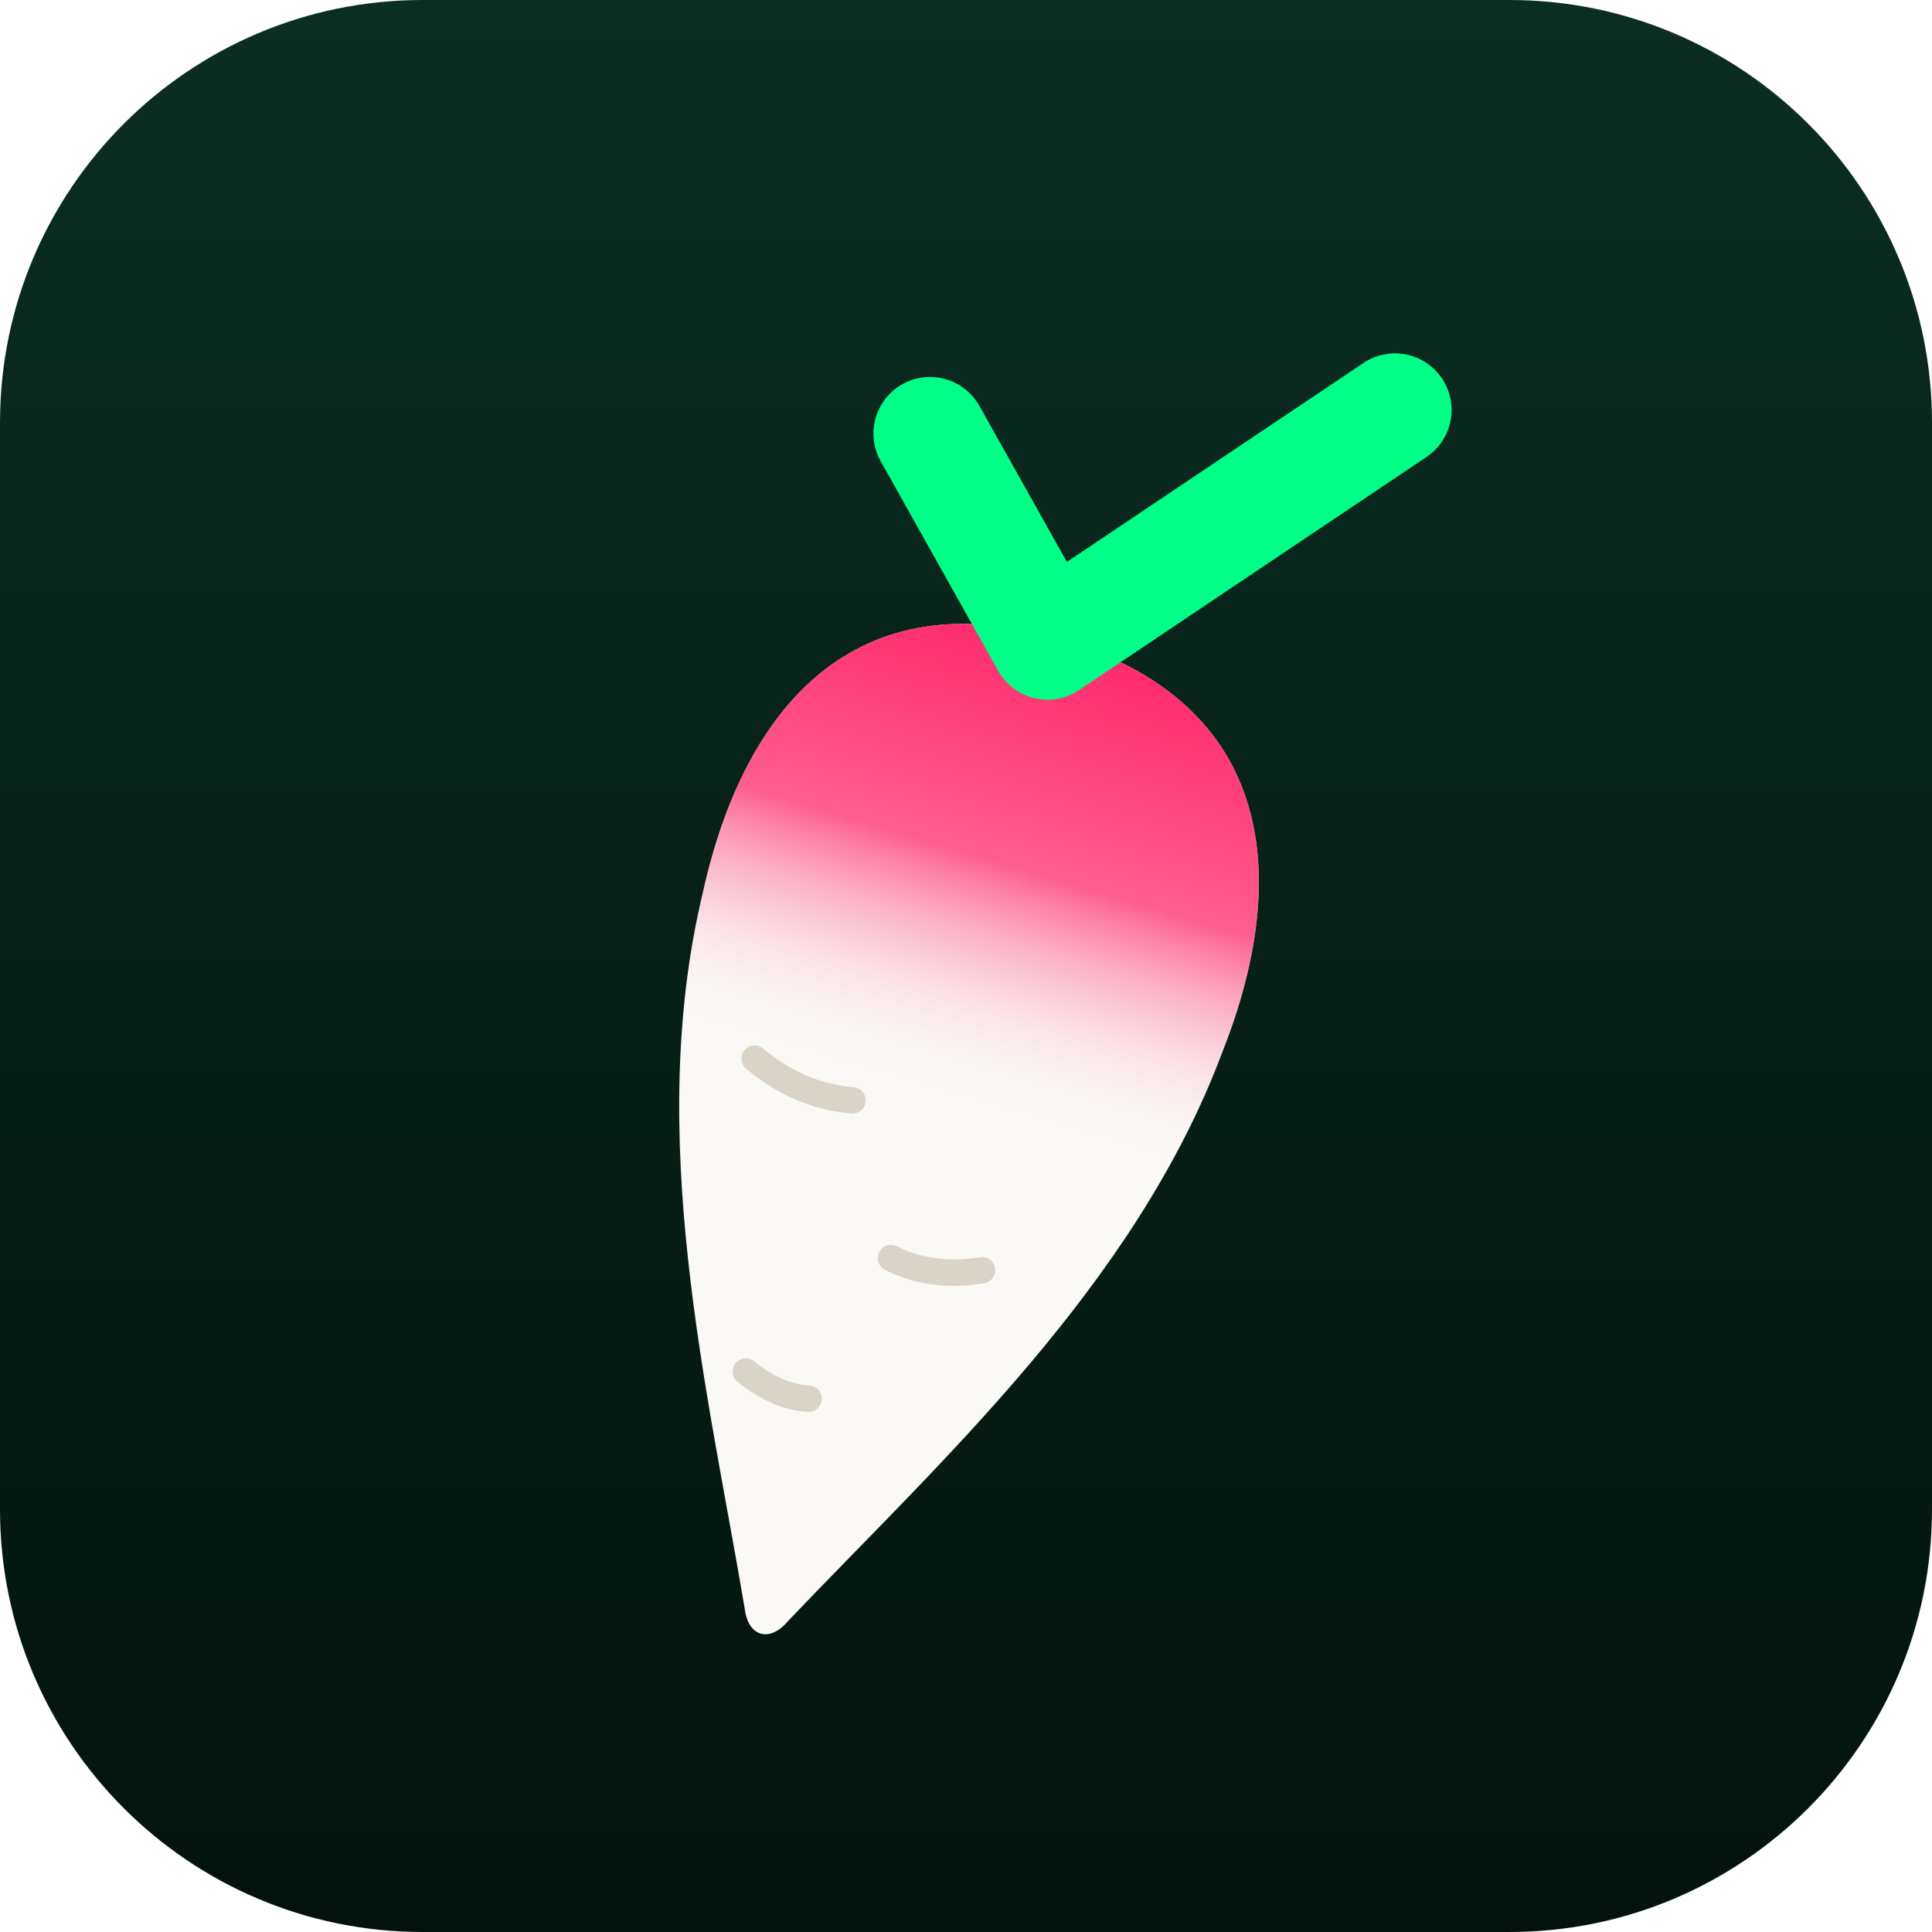
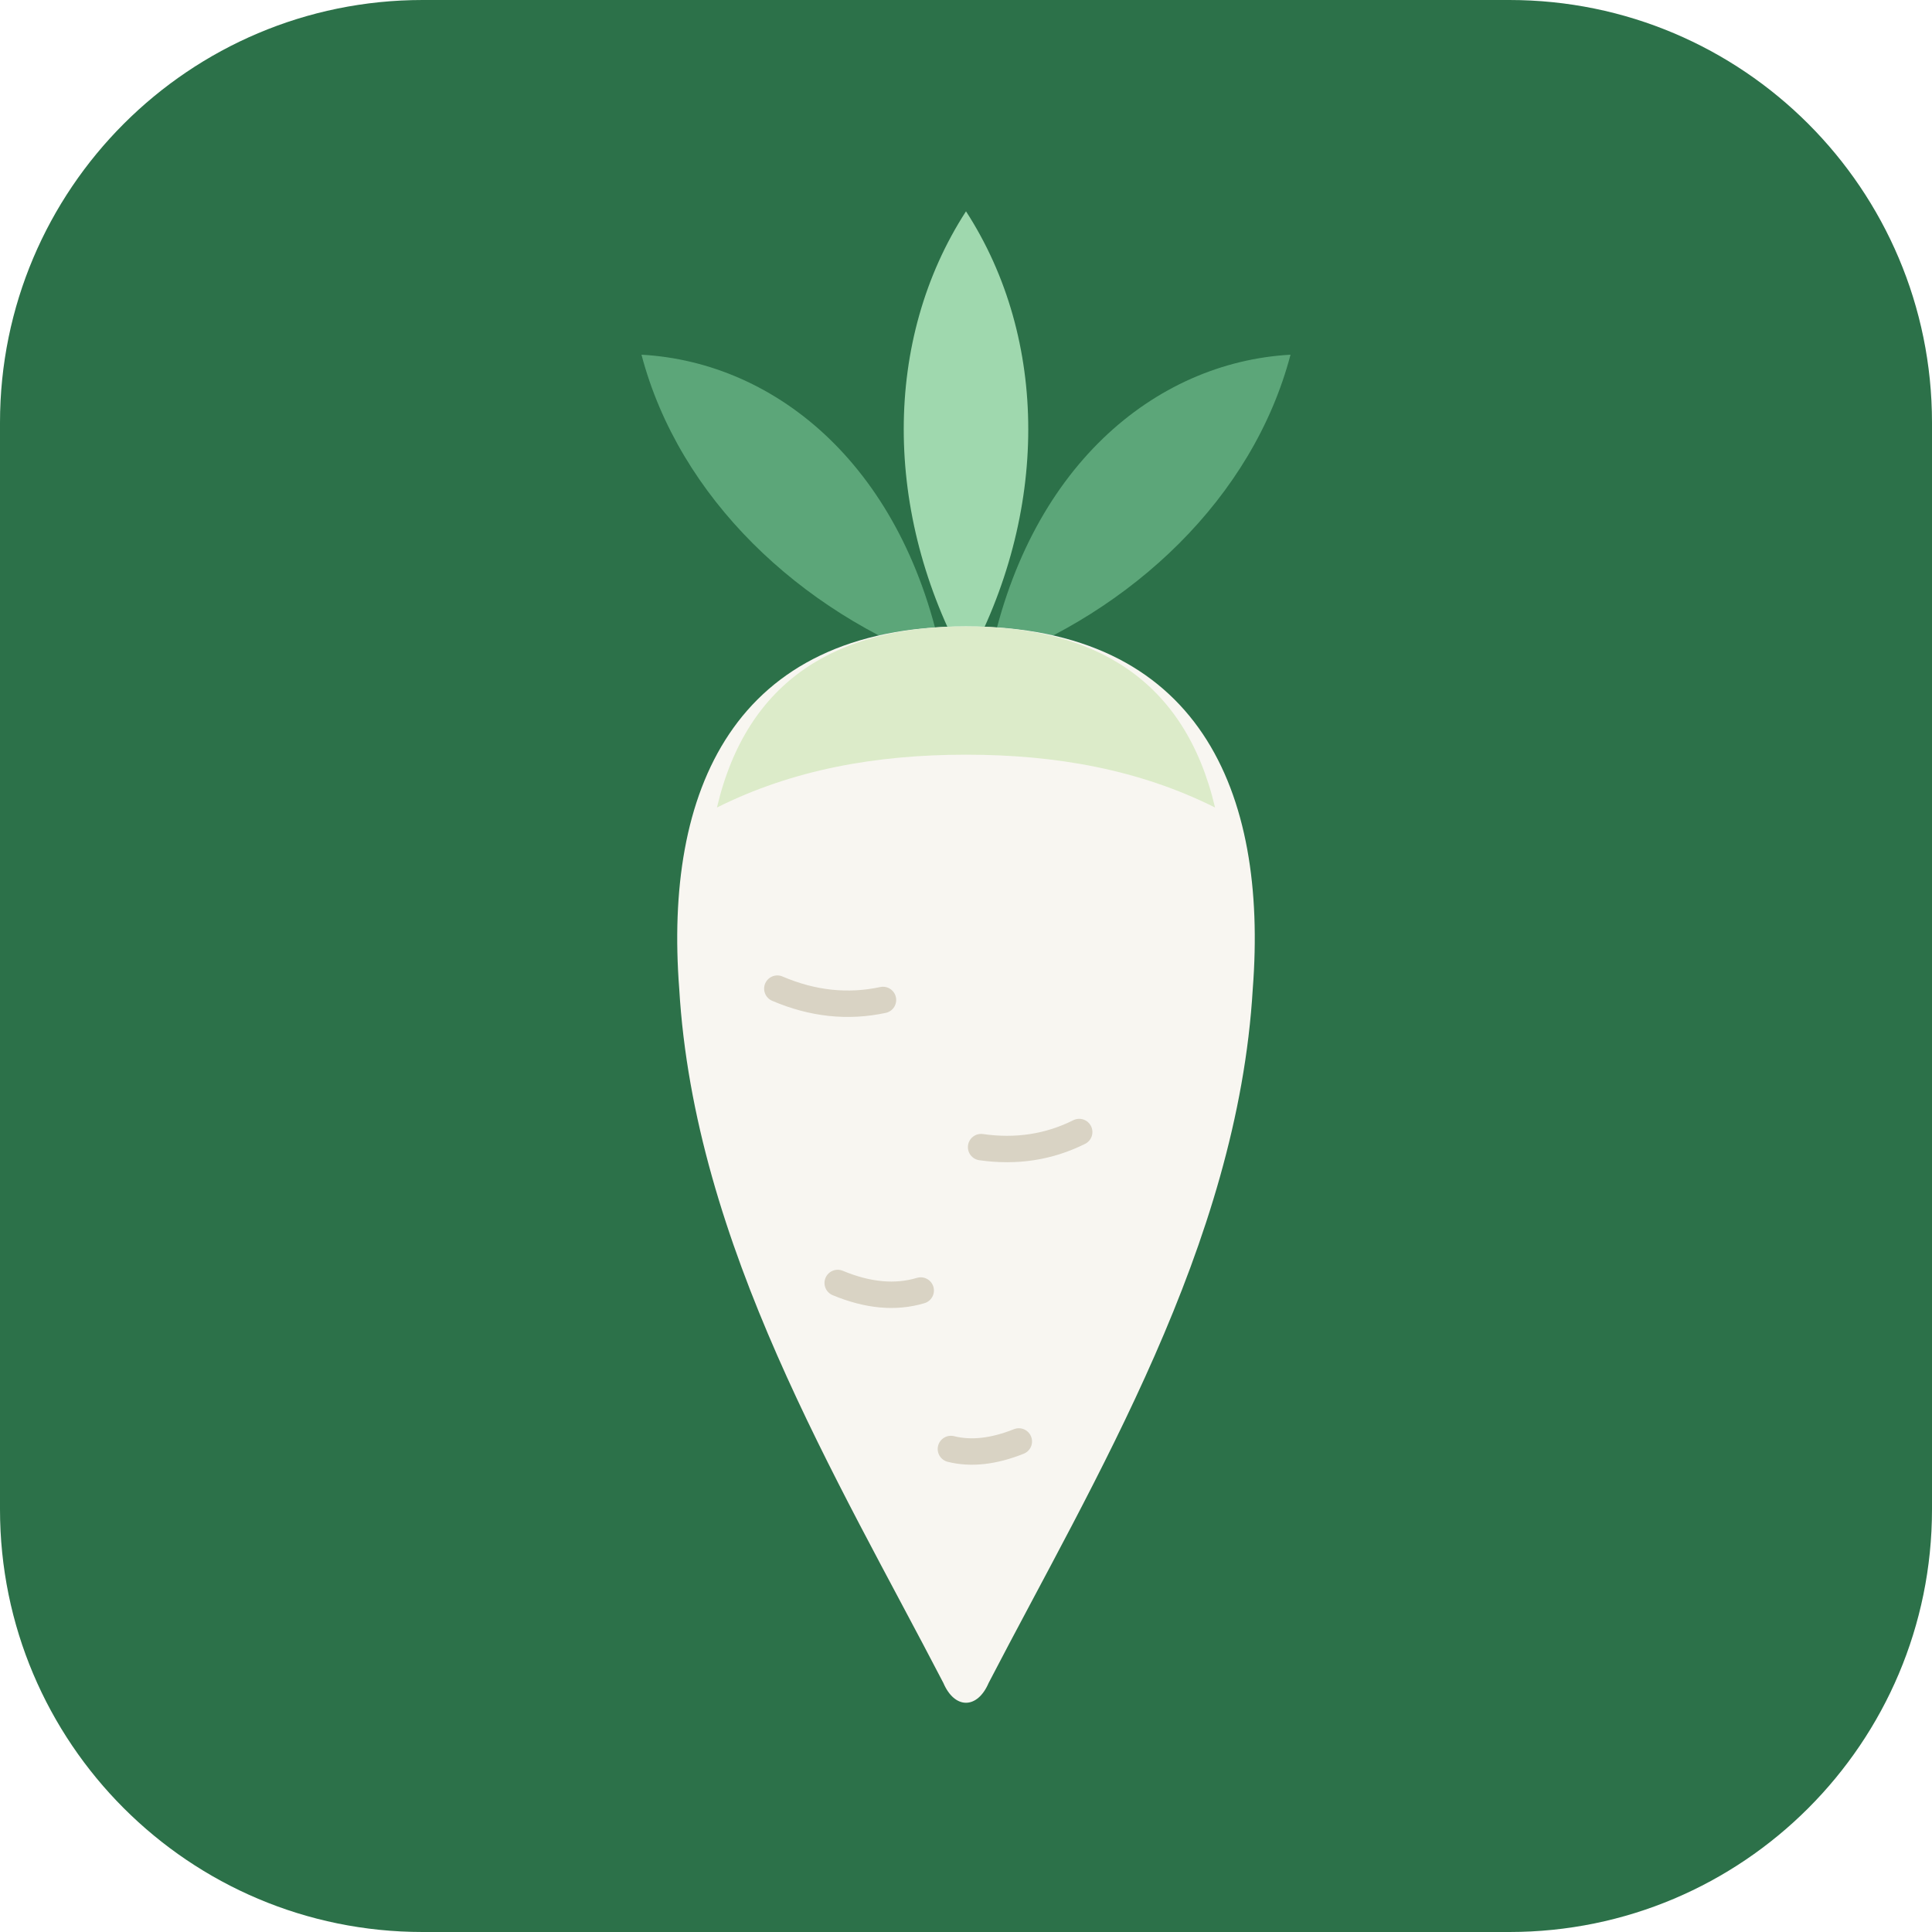
<svg xmlns="http://www.w3.org/2000/svg" viewBox="0 0 512 512" role="img" aria-label="rettich">
-   <defs>
-     <linearGradient id="bg" x1="0" y1="0" x2="0" y2="1">
-       <stop offset="0" stop-color="#0b2e22" />
-       <stop offset="1" stop-color="#04120d" />
-     </linearGradient>
-     <linearGradient id="shoulder" x1="0" y1="0" x2="0" y2="1">
-       <stop offset="0" stop-color="#ff2a6d" />
-       <stop offset="0.22" stop-color="#ff2a6d" stop-opacity="0.75" />
-       <stop offset="0.45" stop-color="#faf9f5" stop-opacity="0" />
-     </linearGradient>
-   </defs>
-   <rect width="512" height="512" rx="112" fill="url(#bg)" />
-   <g transform="translate(-12 -6) rotate(17 256 300)">
-     <path d="M256 170c58 0 76 42 72 92-4 66-40 126-66 178-3 7-9 7-12 0-26-52-62-112-66-178-4-50 14-92 72-92z" fill="#faf9f5" />
-     <path d="M256 170c58 0 76 42 72 92-4 66-40 126-66 178-3 7-9 7-12 0-26-52-62-112-66-178-4-50 14-92 72-92z" fill="url(#shoulder)" />
-     <g fill="none" stroke="#d9d4c7" stroke-width="7" stroke-linecap="round">
-       <path d="M210 300q14 6 28 3" />
-       <path d="M284 336q-12 6-24 4" />
-       <path d="M232 380q10 4 18 2" />
-     </g>
-     <path d="M206 128l46 44 70-86" fill="none" stroke="#00ff87" stroke-width="30" stroke-linecap="round" stroke-linejoin="round" />
+   <rect width="512" height="512" rx="112" fill="#2c7149" />
+   <path d="M250 176C212 162 180 132 170 94c36 2 70 30 80 82z" fill="#5ca679" />
+   <path d="M262 176c38-14 70-44 80-82-36 2-70 30-80 82z" fill="#5ca679" />
+   <path d="M256 176c-22-40-22-86 0-120 22 34 22 80 0 120z" fill="#9fd8ae" />
+   <path d="M256 166c62 0 80 44 76 96-4 68-42 130-70 184-3 7-9 7-12 0-28-54-66-116-70-184-4-52 14-96 76-96z" fill="#f8f6f1" />
+   <path d="M190 214c8-34 32-48 66-48s58 14 66 48c-20-10-42-14-66-14s-46 4-66 14z" fill="#dcebc9" />
+   <g fill="none" stroke="#d9d3c4" stroke-width="7" stroke-linecap="round">
+     <path d="M206 262q14 6 28 3" />
+     <path d="M286 300q-12 6-26 4" />
+     <path d="M222 340q12 5 22 2" />
+     <path d="M270 382q-10 4-18 2" />
  </g>
</svg>
